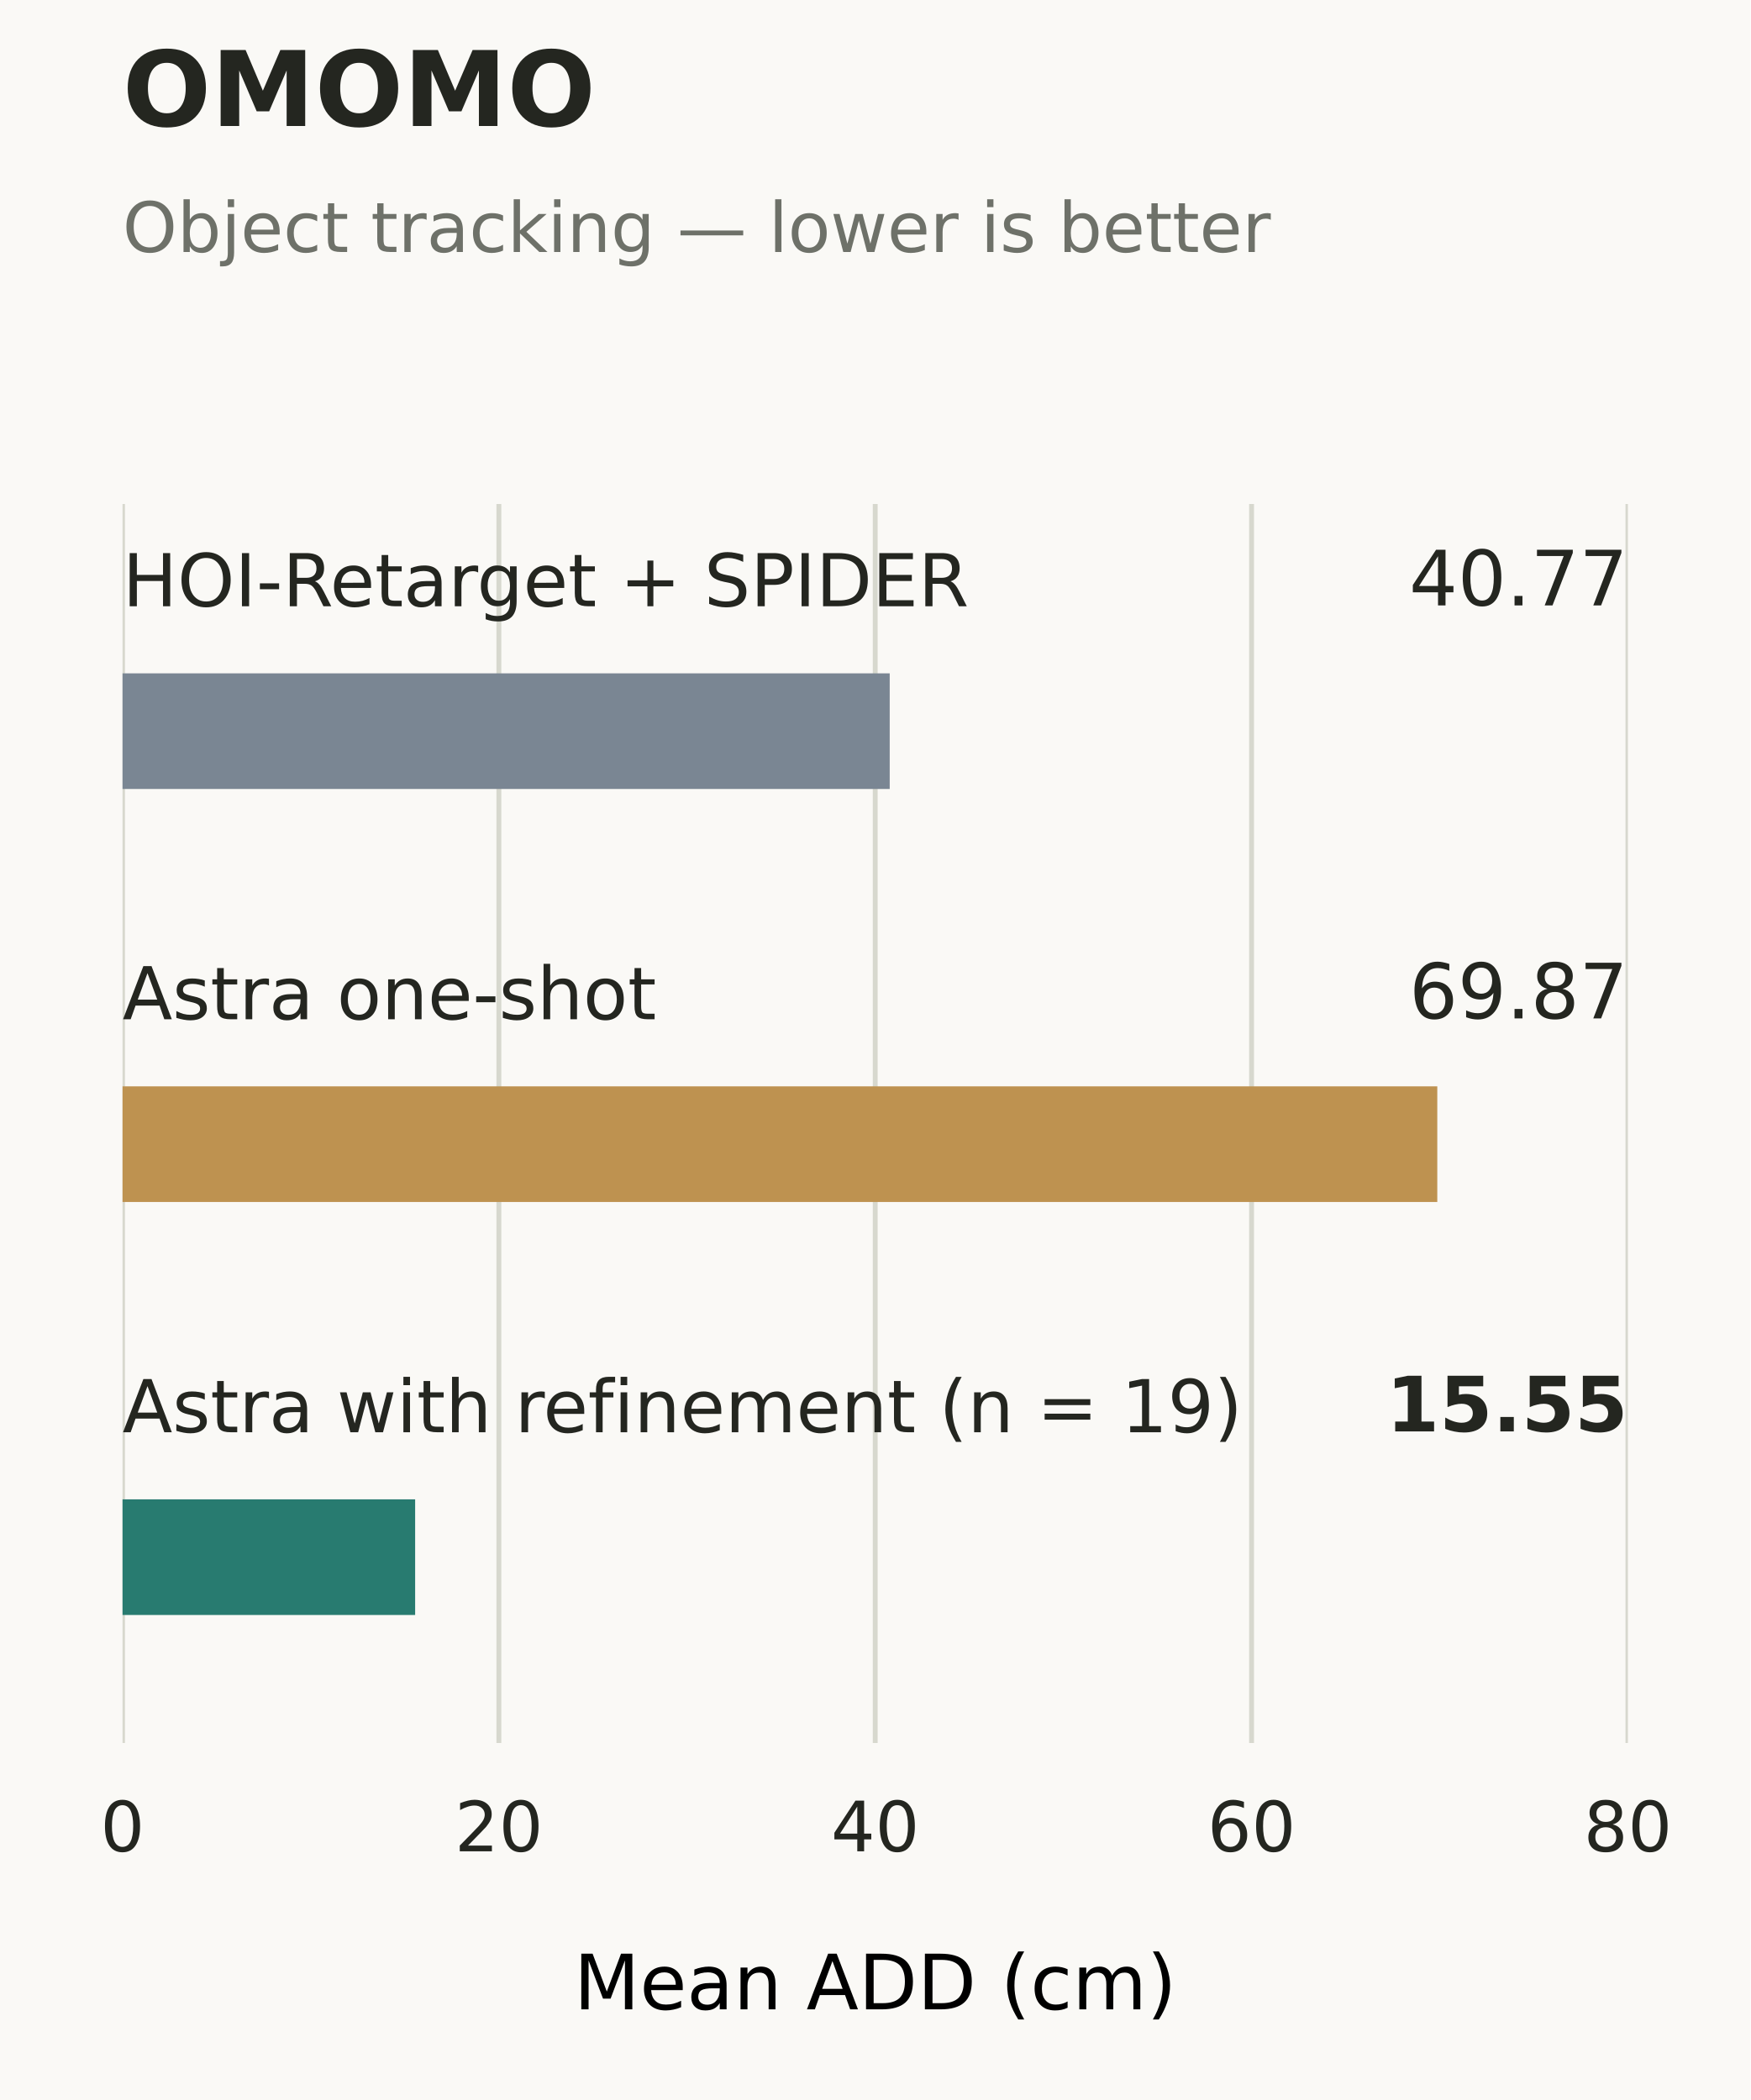
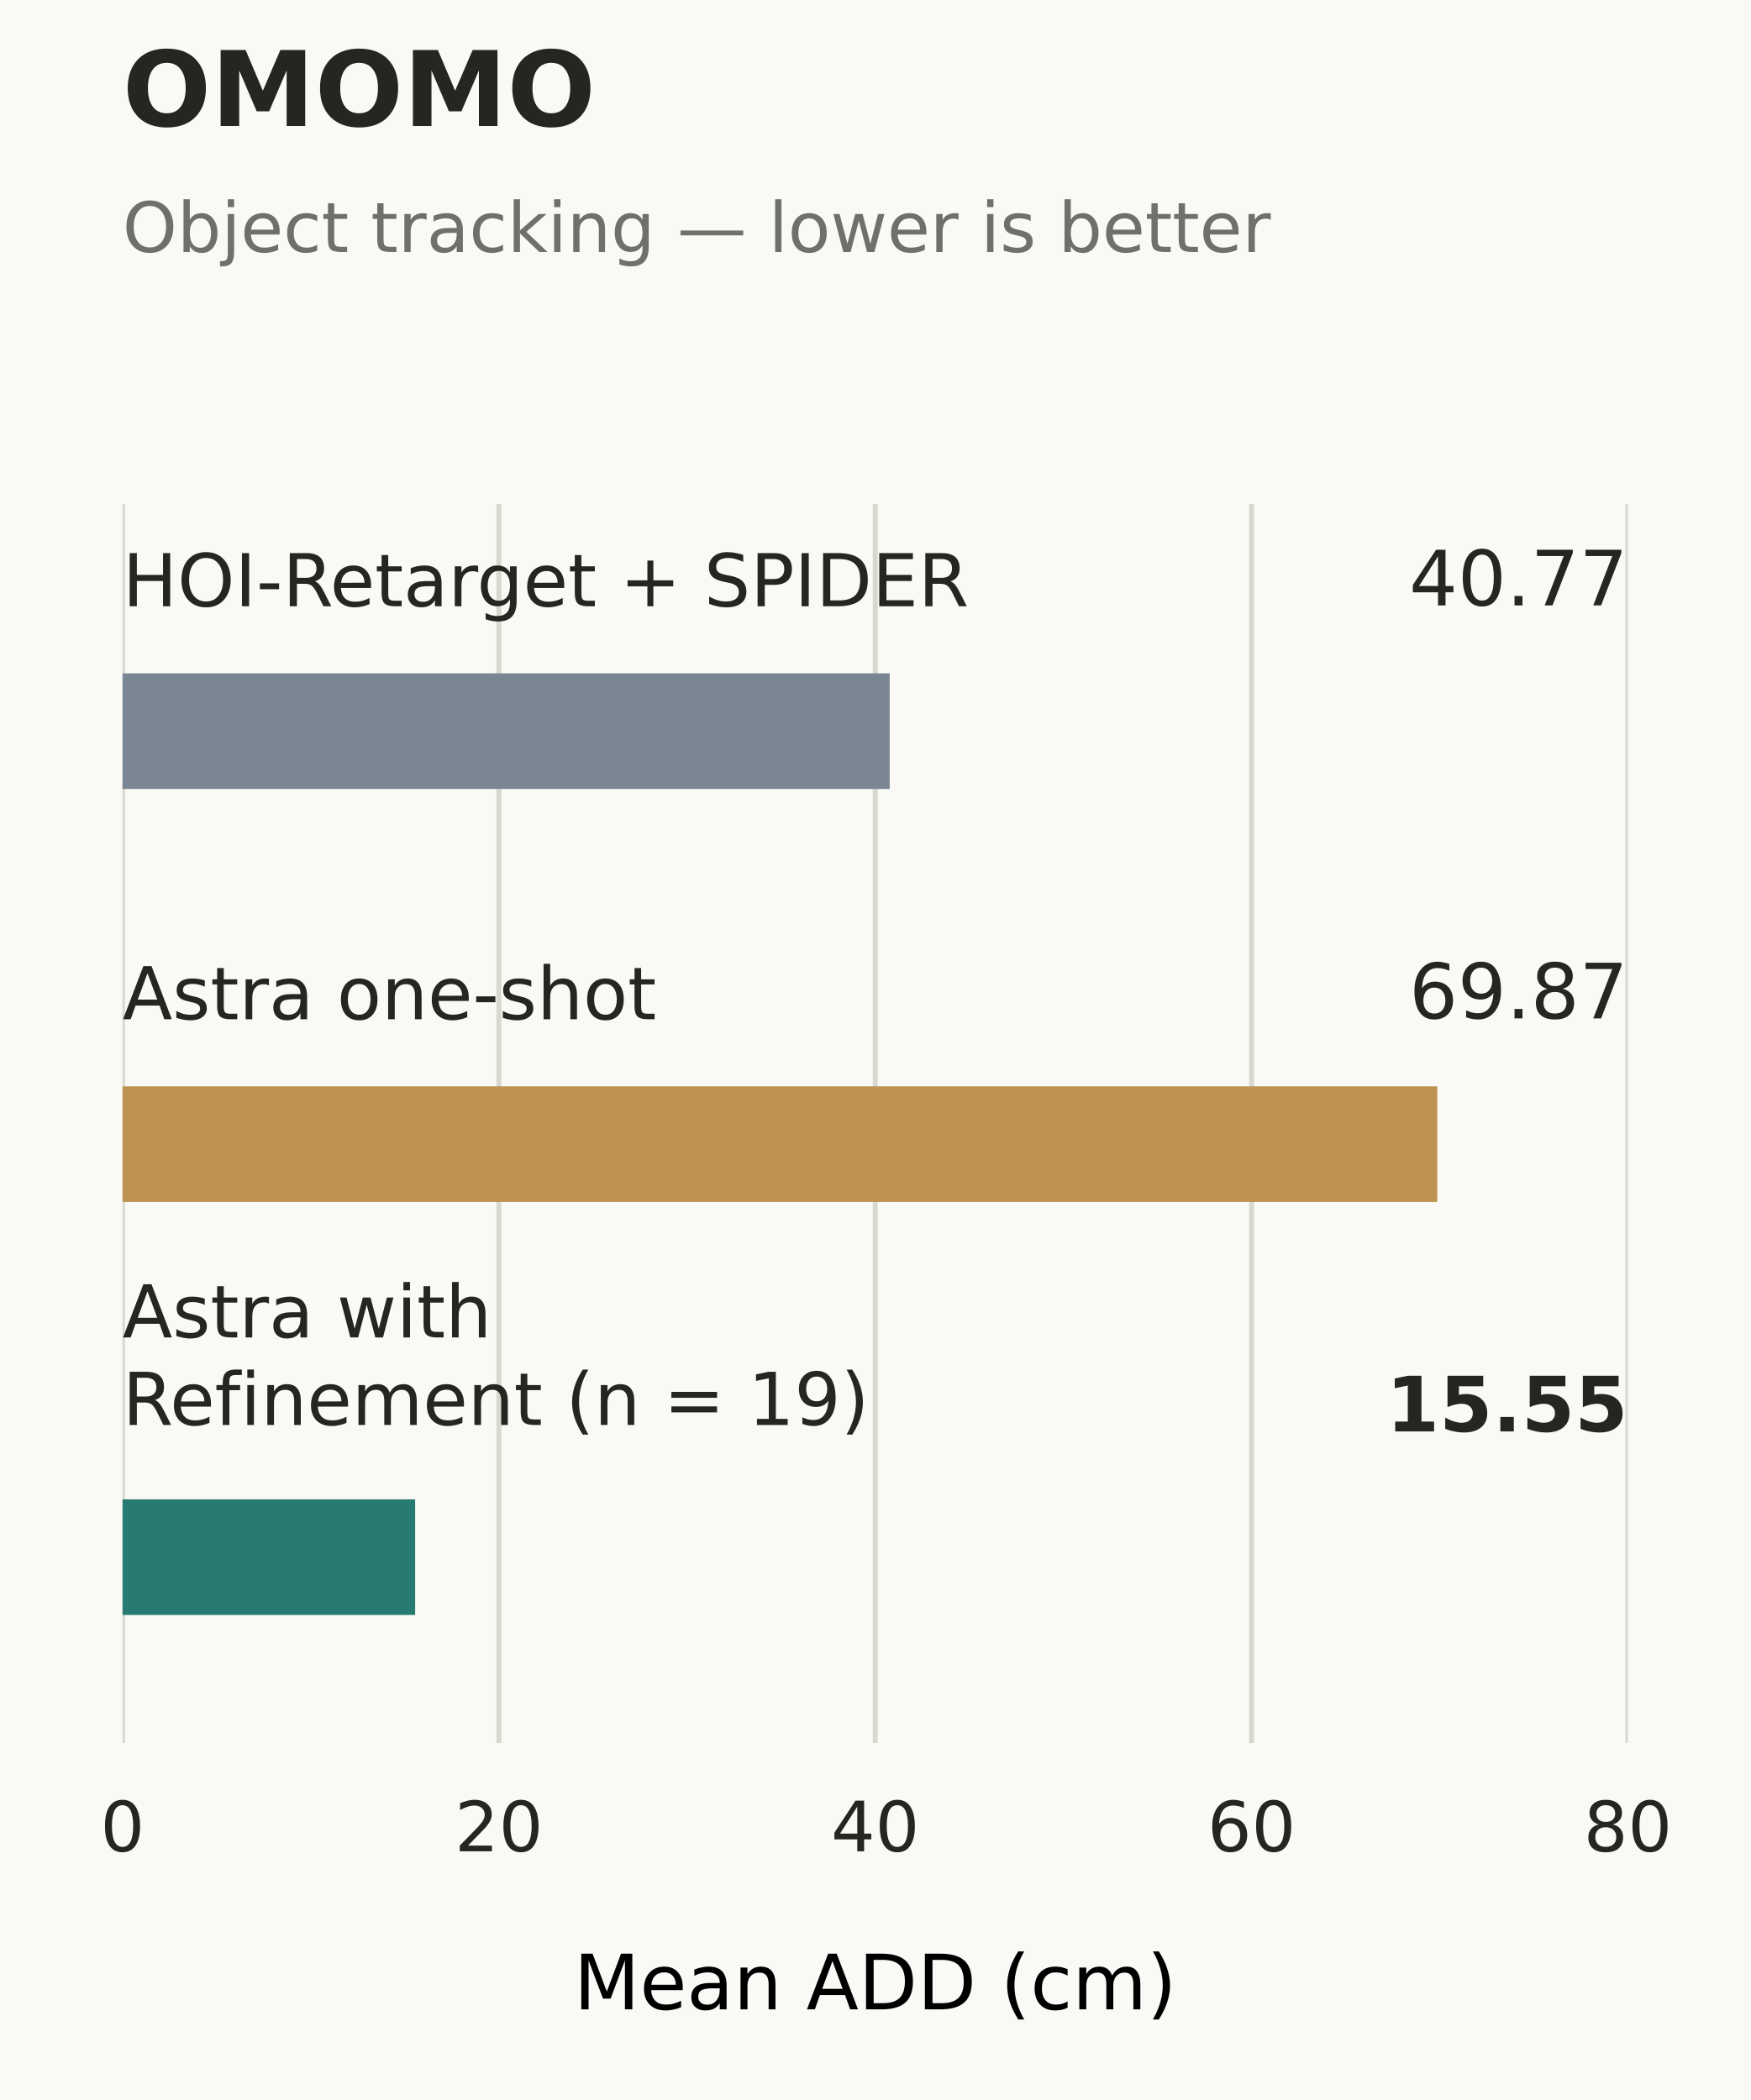
<svg xmlns="http://www.w3.org/2000/svg" width="252pt" height="302.4pt" viewBox="0 0 252 302.4" version="1.1">
  <defs>
    <style type="text/css">*{stroke-linejoin: round; stroke-linecap: butt}</style>
  </defs>
  <g id="figure_1">
    <g id="patch_1">
      <path d="M 0 302.4  L 252 302.4  L 252 0  L 0 0  z " style="fill: #faf9f6" />
    </g>
    <g id="axes_1">
      <g id="patch_2">
        <path d="M 17.64 250.992  L 234.36 250.992  L 234.36 72.576  L 17.64 72.576  z " style="fill: #faf9f6" />
      </g>
      <g id="matplotlib.axis_1">
        <g id="xtick_1">
          <g id="line2d_1">
            <path d="M 17.64 250.992  L 17.64 72.576  " clip-path="url(#pa90246fe9b)" style="fill: none; stroke: #d7d8ce; stroke-width: 0.7; stroke-linecap: square" />
          </g>
          <g id="line2d_2" />
          <g id="text_1">
            <text style="font-size: 10px; font-family: 'DejaVu Sans'; text-anchor: middle; fill: #242620" x="17.64" y="266.59" transform="rotate(-0 17.64 266.5897)">0</text>
          </g>
        </g>
        <g id="xtick_2">
          <g id="line2d_3">
            <path d="M 71.82 250.992  L 71.82 72.576  " clip-path="url(#pa90246fe9b)" style="fill: none; stroke: #d7d8ce; stroke-width: 0.7; stroke-linecap: square" />
          </g>
          <g id="line2d_4" />
          <g id="text_2">
            <text style="font-size: 10px; font-family: 'DejaVu Sans'; text-anchor: middle; fill: #242620" x="71.82" y="266.59" transform="rotate(-0 71.82 266.5897)">20</text>
          </g>
        </g>
        <g id="xtick_3">
          <g id="line2d_5">
            <path d="M 126 250.992  L 126 72.576  " clip-path="url(#pa90246fe9b)" style="fill: none; stroke: #d7d8ce; stroke-width: 0.7; stroke-linecap: square" />
          </g>
          <g id="line2d_6" />
          <g id="text_3">
            <text style="font-size: 10px; font-family: 'DejaVu Sans'; text-anchor: middle; fill: #242620" x="126" y="266.59" transform="rotate(-0 126 266.5897)">40</text>
          </g>
        </g>
        <g id="xtick_4">
          <g id="line2d_7">
            <path d="M 180.18 250.992  L 180.18 72.576  " clip-path="url(#pa90246fe9b)" style="fill: none; stroke: #d7d8ce; stroke-width: 0.7; stroke-linecap: square" />
          </g>
          <g id="line2d_8" />
          <g id="text_4">
            <text style="font-size: 10px; font-family: 'DejaVu Sans'; text-anchor: middle; fill: #242620" x="180.18" y="266.59" transform="rotate(-0 180.18 266.5897)">60</text>
          </g>
        </g>
        <g id="xtick_5">
          <g id="line2d_9">
            <path d="M 234.36 250.992  L 234.36 72.576  " clip-path="url(#pa90246fe9b)" style="fill: none; stroke: #d7d8ce; stroke-width: 0.7; stroke-linecap: square" />
          </g>
          <g id="line2d_10" />
          <g id="text_5">
            <text style="font-size: 10px; font-family: 'DejaVu Sans'; text-anchor: middle; fill: #242620" x="234.36" y="266.59" transform="rotate(-0 234.36 266.5897)">80</text>
          </g>
        </g>
        <g id="text_6">
          <text style="font-size: 11px; font-family: 'DejaVu Sans'; text-anchor: middle" x="126" y="289.349" transform="rotate(-0 126 289.3494)">Mean ADD (cm)</text>
        </g>
      </g>
      <g id="matplotlib.axis_2" />
      <g id="patch_3">
        <path d="M 17.64 96.96  L 128.086 96.96  L 128.086 113.612  L 17.64 113.612  z " clip-path="url(#pa90246fe9b)" style="fill: #7a8693" />
      </g>
      <g id="patch_4">
        <path d="M 17.64 156.432  L 206.918 156.432  L 206.918 173.084  L 17.64 173.084  z " clip-path="url(#pa90246fe9b)" style="fill: #be9250" />
      </g>
      <g id="patch_5">
        <path d="M 17.64 215.904  L 59.765 215.904  L 59.765 232.556  L 17.64 232.556  z " clip-path="url(#pa90246fe9b)" style="fill: #287b70" />
      </g>
      <g id="text_7">
        <text style="font-size: 10.5px; font-family: 'DejaVu Sans'; text-anchor: start; fill: #242620" x="17.64" y="87.3" transform="rotate(-0 17.64 87.30042)">HOI-Retarget + SPIDER</text>
      </g>
      <g id="text_8">
        <text style="font-size: 11px; font-family: 'DejaVu Sans'; text-anchor: end; fill: #242620" x="234.36" y="87.18" transform="rotate(-0 234.36 87.1803)">40.77</text>
      </g>
      <g id="text_9">
        <text style="font-size: 10.5px; font-family: 'DejaVu Sans'; text-anchor: start; fill: #242620" x="17.64" y="146.772" transform="rotate(-0 17.64 146.7724)">Astra one-shot</text>
      </g>
      <g id="text_10">
        <text style="font-size: 11px; font-family: 'DejaVu Sans'; text-anchor: end; fill: #242620" x="234.36" y="146.652" transform="rotate(-0 234.36 146.6523)">69.87</text>
      </g>
      <g id="text_11">
-         <text style="font-size: 10.5px; font-family: 'DejaVu Sans'; text-anchor: start; fill: #242620" x="17.64" y="206.244" transform="rotate(-0 17.64 206.2444)">Astra with refinement (n = 19)</text>
+         <text style="font-size: 10.5px; font-family: 'DejaVu Sans'; fill: #242620" transform="translate(17.64 192.5905)">Astra with</text>
+         <text style="font-size: 10.5px; font-family: 'DejaVu Sans'; fill: #242620" transform="translate(17.64 205.1934)">Refinement (n = 19)</text>
      </g>
      <g id="text_12">
        <text style="font-weight: 700; font-size: 11px; font-family: 'DejaVu Sans'; text-anchor: end; fill: #242620" x="234.36" y="206.124" transform="rotate(-0 234.36 206.1243)">15.55</text>
      </g>
    </g>
    <g id="text_13">
      <text style="font-weight: 700; font-size: 15px; font-family: 'DejaVu Sans'; text-anchor: start; fill: #242620" x="17.64" y="18.144" transform="rotate(-0 17.64 18.144)">OMOMO</text>
    </g>
    <g id="text_14">
      <text style="font-size: 10px; font-family: 'DejaVu Sans'; text-anchor: start; fill: #6e7169" x="17.64" y="36.288" transform="rotate(-0 17.64 36.288)">Object tracking — lower is better</text>
    </g>
  </g>
  <defs>
    <clipPath id="pa90246fe9b">
      <rect x="17.64" y="72.576" width="216.72" height="178.416" />
    </clipPath>
  </defs>
</svg>
